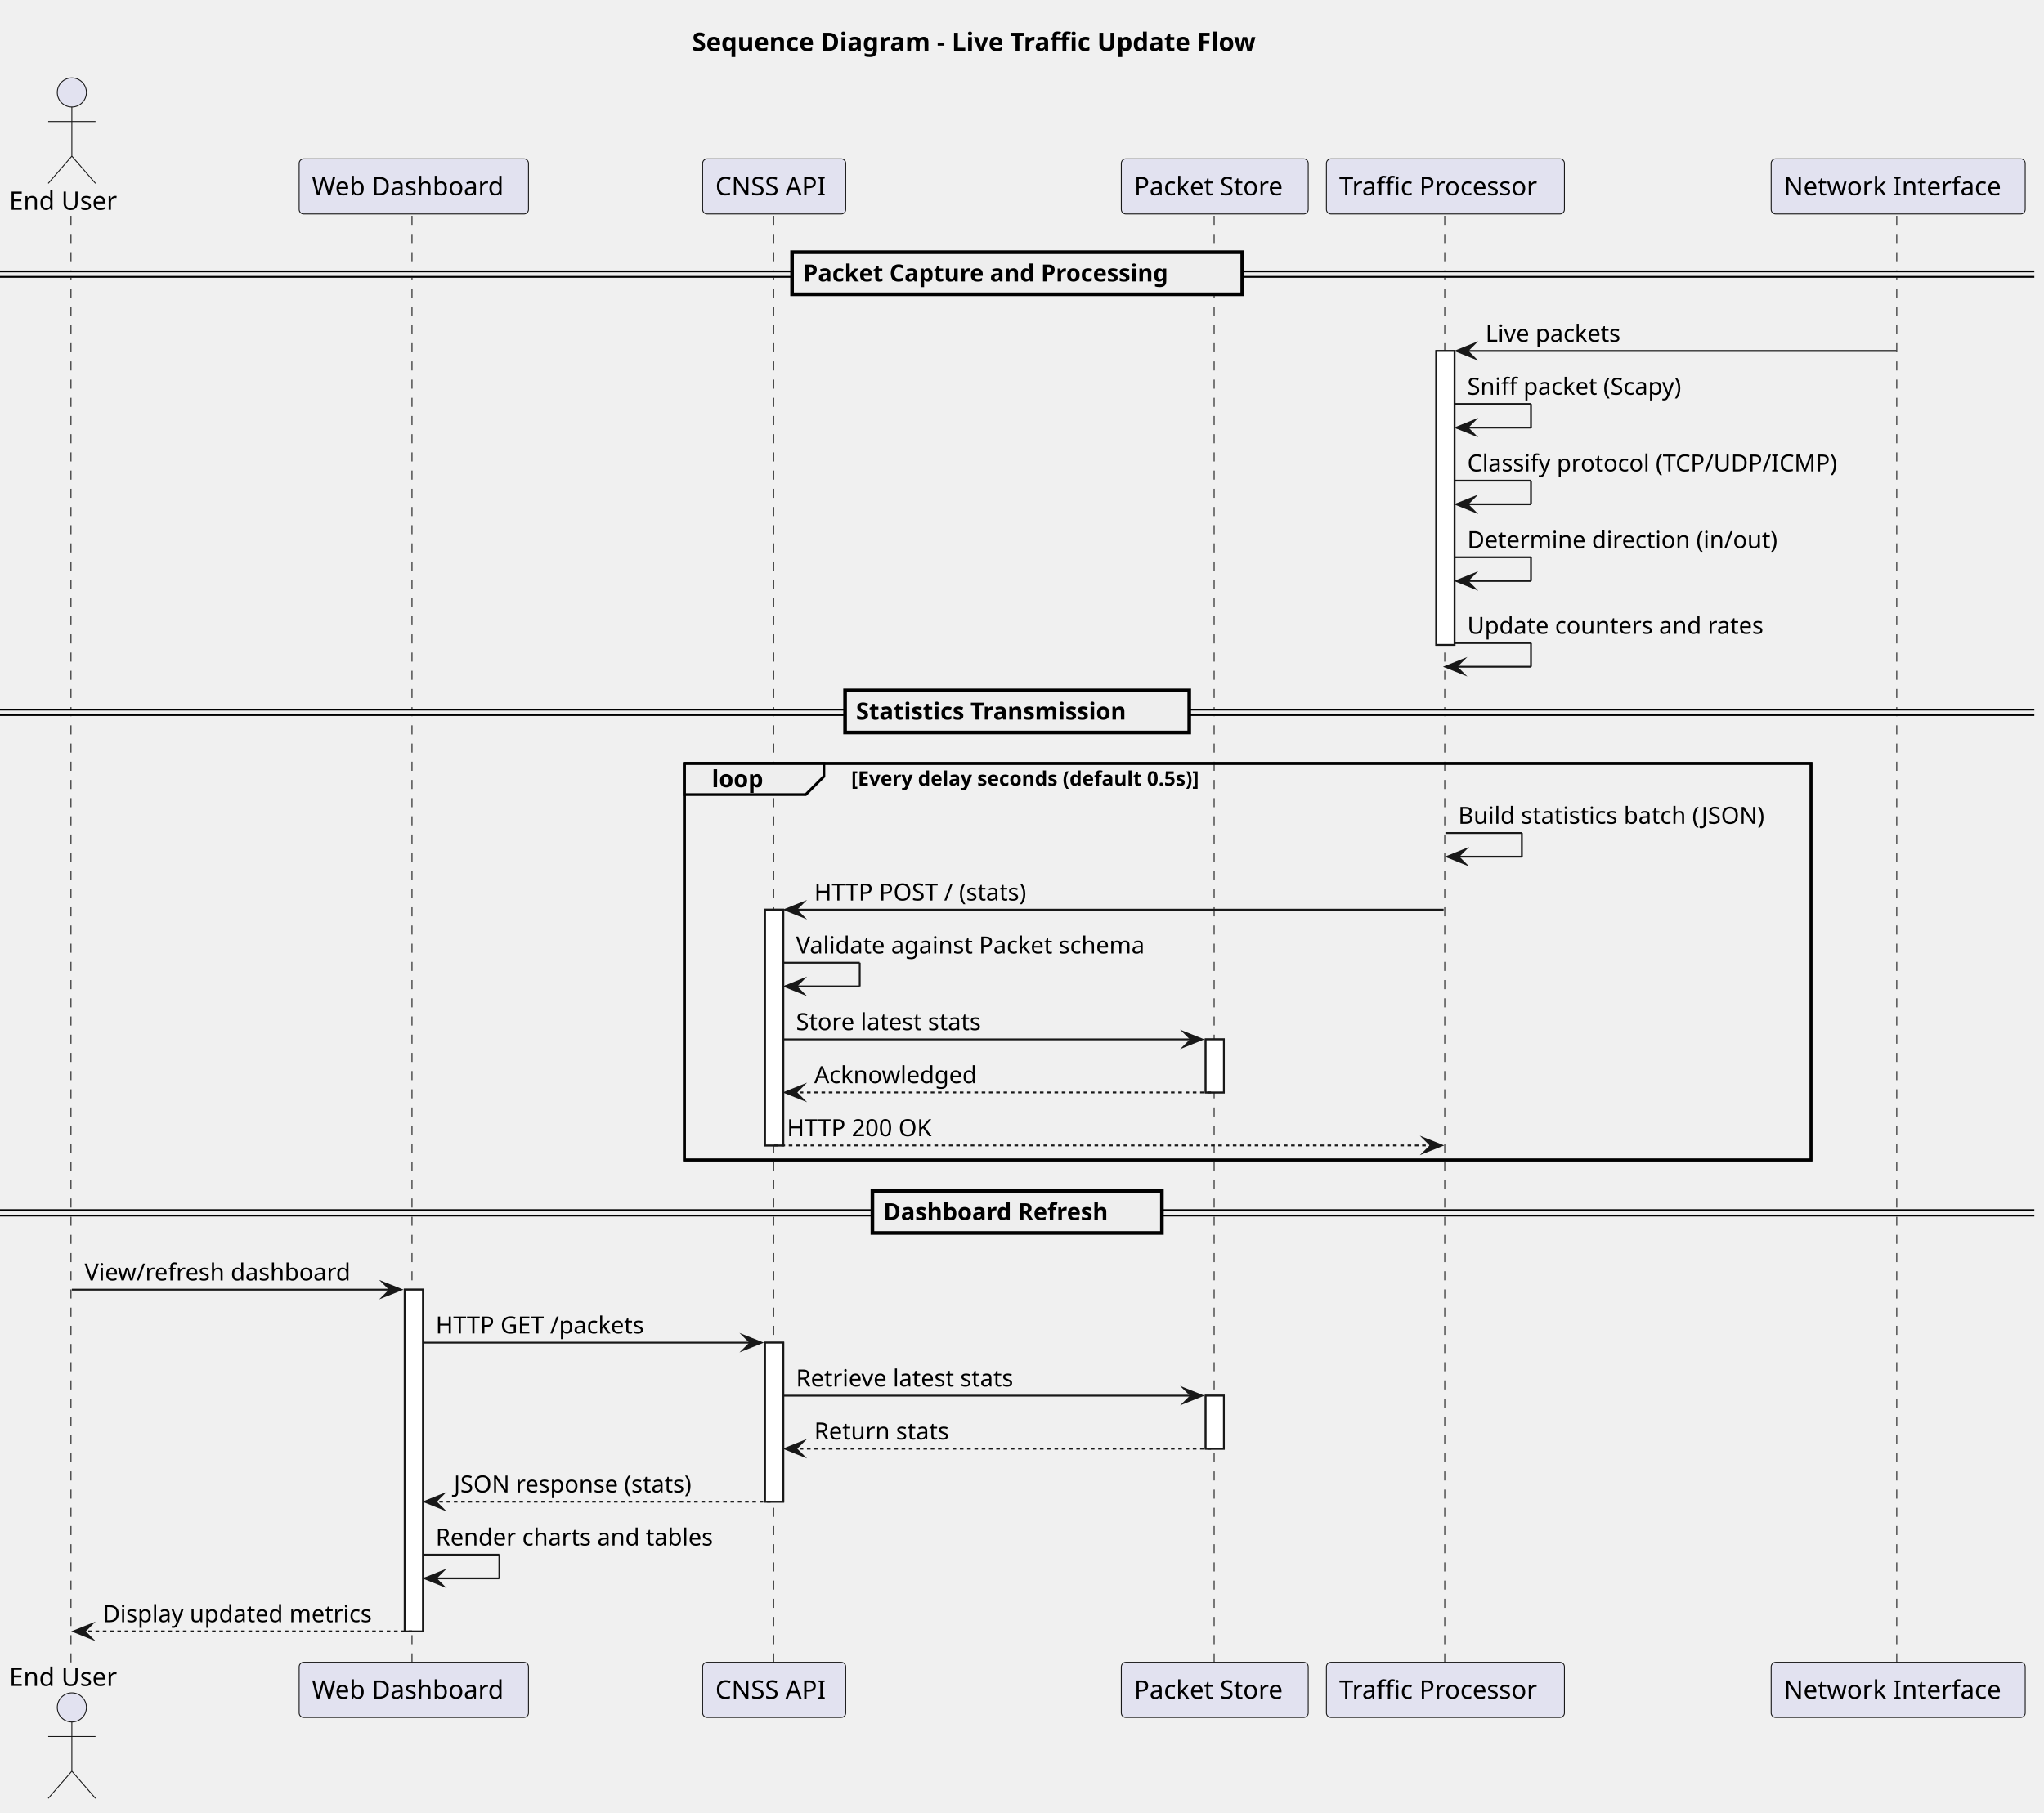
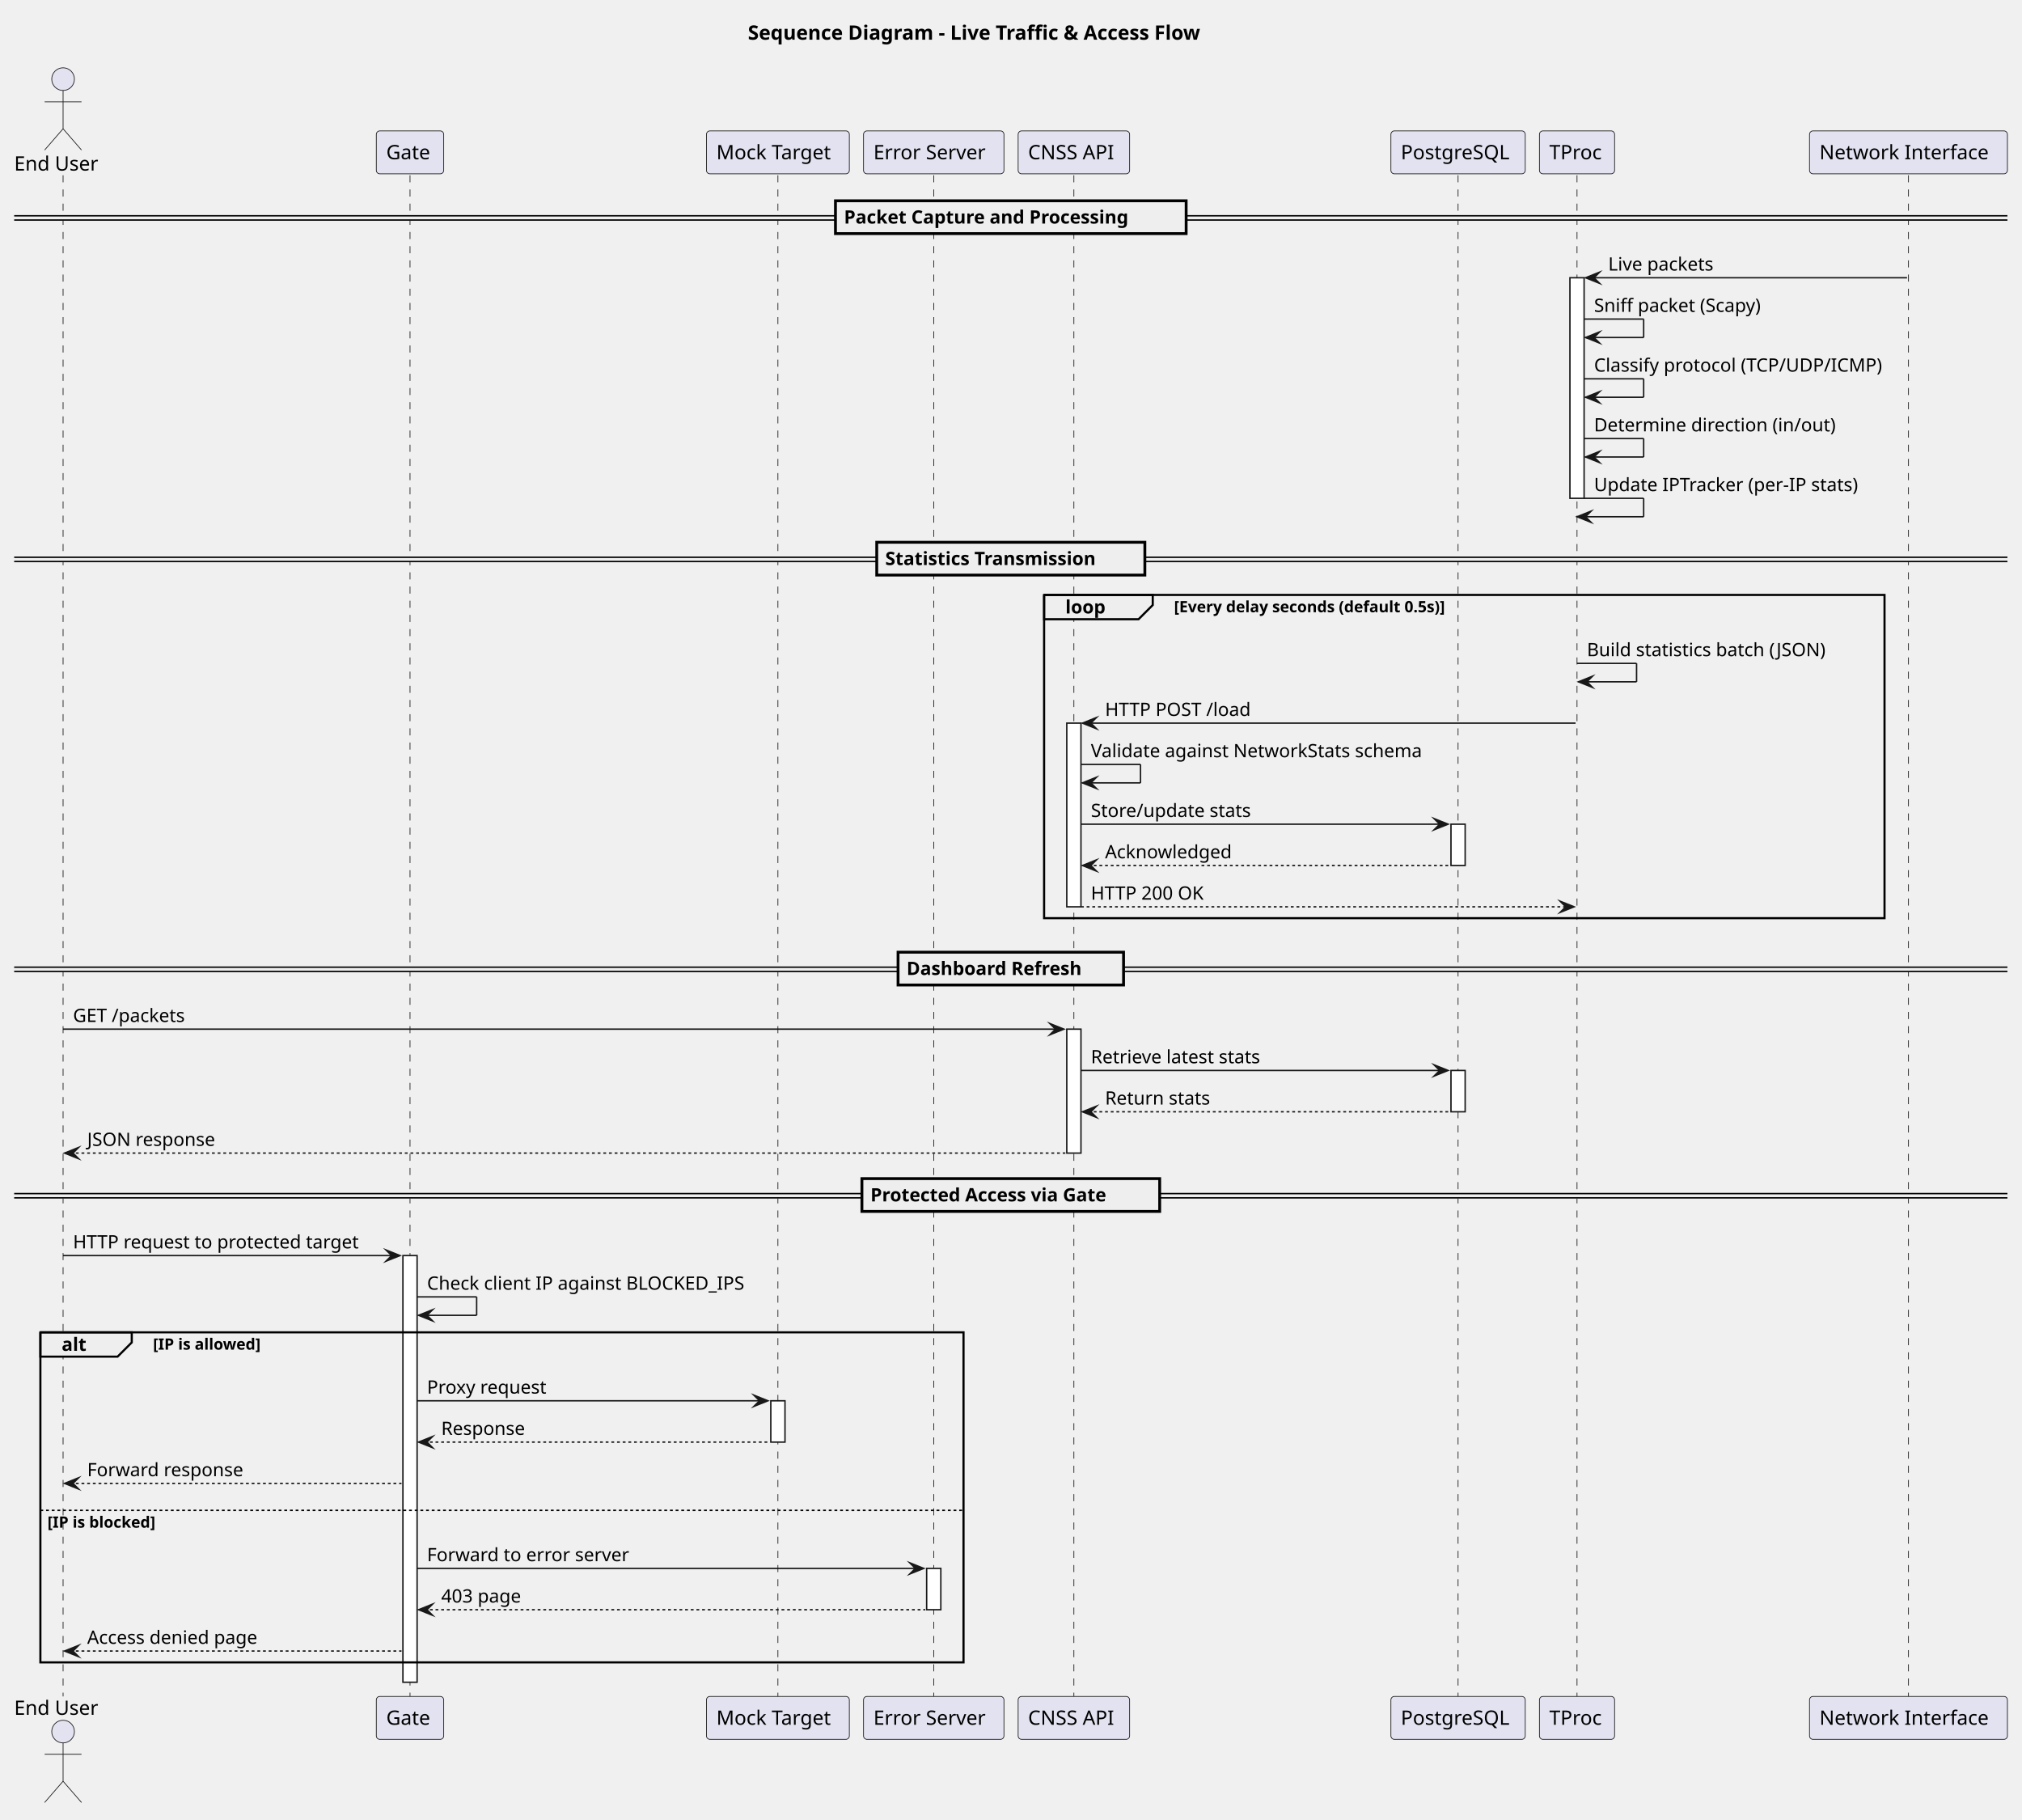
- <svg xmlns="http://www.w3.org/2000/svg" version="1.1" data-diagram-type="SEQUENCE" style="width:1123px;height:996px;background:#FFFFFF;" width="1123px" height="996px" viewBox="0 0 1123 996" zoomAndPan="magnify" preserveAspectRatio="none" contentStyleType="text/css">
+ <svg xmlns="http://www.w3.org/2000/svg" version="1.1" data-diagram-type="SEQUENCE" style="width:1426px;height:1283px;background:#FFFFFF;" width="1426px" height="1283px" viewBox="0 0 1426 1283" zoomAndPan="magnify" preserveAspectRatio="none" contentStyleType="text/css">
  <defs />
-   <g>
+   <g font-family="sans-serif" lengthAdjust="spacing">
    <g class="title" data-source-line="1">
-       <text x="380.247" y="27.995" fill="#000000" font-size="14" lengthAdjust="spacing" textLength="356.187" font-weight="700" font-family="sans-serif">Sequence Diagram - Live Traffic Update Flow</text>
-     </g>
-     <g>
-       <rect x="222.358" y="708.719" width="10" height="187.797" fill="#FFFFFF" style="stroke:#181818;stroke-width:1;" />
-     </g>
-     <g>
-       <rect x="420.344" y="499.922" width="10" height="129.531" fill="#FFFFFF" style="stroke:#181818;stroke-width:1;" />
-     </g>
-     <g>
-       <rect x="420.344" y="737.852" width="10" height="87.398" fill="#FFFFFF" style="stroke:#181818;stroke-width:1;" />
-     </g>
-     <g>
-       <rect x="662.407" y="571.188" width="10" height="29.133" fill="#FFFFFF" style="stroke:#181818;stroke-width:1;" />
-     </g>
-     <g>
-       <rect x="662.407" y="766.984" width="10" height="29.133" fill="#FFFFFF" style="stroke:#181818;stroke-width:1;" />
-     </g>
-     <g>
-       <rect x="789.134" y="192.859" width="10" height="161.531" fill="#FFFFFF" style="stroke:#181818;stroke-width:1;" />
-     </g>
-     <rect x="376.034" y="419.523" width="618.967" height="217.93" fill="none" style="stroke:#000000;stroke-width:1.5;" />
-     <g class="participant-lifeline" data-qualified-name="user" data-entity-uid="part1" id="part1-lifeline" data-source-line="3">
-       <g>
-         <rect x="35.483" y="118.594" width="8" height="795.922" fill="#000000" fill-opacity="0" />
-         <line x1="39" y1="118.594" x2="39" y2="914.516" style="stroke:#181818;stroke-width:0.5;stroke-dasharray:5,5;" />
-       </g>
-     </g>
-     <g class="participant-lifeline" data-qualified-name="dashboard" data-entity-uid="part2" id="part2-lifeline" data-source-line="4">
-       <g>
-         <rect x="223.358" y="118.594" width="8" height="795.922" fill="#000000" fill-opacity="0" />
-         <line x1="226.362" y1="118.594" x2="226.362" y2="914.516" style="stroke:#181818;stroke-width:0.5;stroke-dasharray:5,5;" />
-       </g>
-     </g>
-     <g class="participant-lifeline" data-qualified-name="api" data-entity-uid="part3" id="part3-lifeline" data-source-line="5">
-       <g>
-         <rect x="421.344" y="118.594" width="8" height="795.922" fill="#000000" fill-opacity="0" />
-         <line x1="425.034" y1="118.594" x2="425.034" y2="914.516" style="stroke:#181818;stroke-width:0.5;stroke-dasharray:5,5;" />
-       </g>
-     </g>
-     <g class="participant-lifeline" data-qualified-name="store" data-entity-uid="part4" id="part4-lifeline" data-source-line="6">
-       <g>
-         <rect x="663.407" y="118.594" width="8" height="795.922" fill="#000000" fill-opacity="0" />
-         <line x1="667.062" y1="118.594" x2="667.062" y2="914.516" style="stroke:#181818;stroke-width:0.5;stroke-dasharray:5,5;" />
-       </g>
-     </g>
-     <g class="participant-lifeline" data-qualified-name="tp" data-entity-uid="part5" id="part5-lifeline" data-source-line="7">
-       <g>
-         <rect x="790.134" y="118.594" width="8" height="795.922" fill="#000000" fill-opacity="0" />
-         <line x1="793.752" y1="118.594" x2="793.752" y2="914.516" style="stroke:#181818;stroke-width:0.5;stroke-dasharray:5,5;" />
-       </g>
-     </g>
-     <g class="participant-lifeline" data-qualified-name="net" data-entity-uid="part6" id="part6-lifeline" data-source-line="8">
-       <g>
-         <rect x="1038.888" y="118.594" width="8" height="795.922" fill="#000000" fill-opacity="0" />
-         <line x1="1042.097" y1="118.594" x2="1042.097" y2="914.516" style="stroke:#181818;stroke-width:0.5;stroke-dasharray:5,5;" />
-       </g>
-     </g>
-     <g class="participant participant-head" data-qualified-name="user" data-entity-uid="part1" id="part1-head" data-source-line="3">
-       <text x="5" y="115.292" fill="#000000" font-size="14" lengthAdjust="spacing" textLength="62.966" font-family="sans-serif">End User</text>
-       <ellipse cx="39.483" cy="50.797" rx="8" ry="8" fill="#E2E2F0" style="stroke:#181818;stroke-width:0.5;" />
-       <path d="M39.483,58.797 L39.483,85.797 M26.483,66.797 L52.483,66.797 M39.483,85.797 L26.483,100.797 M39.483,85.797 L52.483,100.797" style="stroke:#181818;stroke-width:0.5;" fill="none" />
-     </g>
-     <g class="participant participant-tail" data-qualified-name="user" data-entity-uid="part1" id="part1-tail" data-source-line="3">
-       <text x="5" y="926.511" fill="#000000" font-size="14" lengthAdjust="spacing" textLength="62.966" font-family="sans-serif">End User</text>
-       <ellipse cx="39.483" cy="938.312" rx="8" ry="8" fill="#E2E2F0" style="stroke:#181818;stroke-width:0.5;" />
-       <path d="M39.483,946.312 L39.483,973.312 M26.483,954.312 L52.483,954.312 M39.483,973.312 L26.483,988.312 M39.483,973.312 L52.483,988.312" style="stroke:#181818;stroke-width:0.5;" fill="none" />
-     </g>
-     <g class="participant participant-head" data-qualified-name="dashboard" data-entity-uid="part2" id="part2-head" data-source-line="4">
-       <rect x="164.362" y="87.297" width="125.993" height="30.297" fill="#E2E2F0" style="stroke:#181818;stroke-width:0.5;" rx="2.5" ry="2.5" />
-       <text x="171.362" y="107.292" fill="#000000" font-size="14" lengthAdjust="spacing" textLength="111.993" font-family="sans-serif">Web Dashboard</text>
-     </g>
-     <g class="participant participant-tail" data-qualified-name="dashboard" data-entity-uid="part2" id="part2-tail" data-source-line="4">
-       <rect x="164.362" y="913.516" width="125.993" height="30.297" fill="#E2E2F0" style="stroke:#181818;stroke-width:0.5;" rx="2.5" ry="2.5" />
-       <text x="171.362" y="933.511" fill="#000000" font-size="14" lengthAdjust="spacing" textLength="111.993" font-family="sans-serif">Web Dashboard</text>
-     </g>
-     <g class="participant participant-head" data-qualified-name="api" data-entity-uid="part3" id="part3-head" data-source-line="5">
-       <rect x="386.034" y="87.297" width="78.62" height="30.297" fill="#E2E2F0" style="stroke:#181818;stroke-width:0.5;" rx="2.5" ry="2.5" />
-       <text x="393.034" y="107.292" fill="#000000" font-size="14" lengthAdjust="spacing" textLength="64.62" font-family="sans-serif">CNSS API</text>
-     </g>
-     <g class="participant participant-tail" data-qualified-name="api" data-entity-uid="part3" id="part3-tail" data-source-line="5">
-       <rect x="386.034" y="913.516" width="78.62" height="30.297" fill="#E2E2F0" style="stroke:#181818;stroke-width:0.5;" rx="2.5" ry="2.5" />
-       <text x="393.034" y="933.511" fill="#000000" font-size="14" lengthAdjust="spacing" textLength="64.62" font-family="sans-serif">CNSS API</text>
-     </g>
-     <g class="participant participant-head" data-qualified-name="store" data-entity-uid="part4" id="part4-head" data-source-line="6">
-       <rect x="616.062" y="87.297" width="102.689" height="30.297" fill="#E2E2F0" style="stroke:#181818;stroke-width:0.5;" rx="2.5" ry="2.5" />
-       <text x="623.062" y="107.292" fill="#000000" font-size="14" lengthAdjust="spacing" textLength="88.689" font-family="sans-serif">Packet Store</text>
-     </g>
-     <g class="participant participant-tail" data-qualified-name="store" data-entity-uid="part4" id="part4-tail" data-source-line="6">
-       <rect x="616.062" y="913.516" width="102.689" height="30.297" fill="#E2E2F0" style="stroke:#181818;stroke-width:0.5;" rx="2.5" ry="2.5" />
-       <text x="623.062" y="933.511" fill="#000000" font-size="14" lengthAdjust="spacing" textLength="88.689" font-family="sans-serif">Packet Store</text>
-     </g>
-     <g class="participant participant-head" data-qualified-name="tp" data-entity-uid="part5" id="part5-head" data-source-line="7">
-       <rect x="728.752" y="87.297" width="130.765" height="30.297" fill="#E2E2F0" style="stroke:#181818;stroke-width:0.5;" rx="2.5" ry="2.5" />
-       <text x="735.752" y="107.292" fill="#000000" font-size="14" lengthAdjust="spacing" textLength="116.765" font-family="sans-serif">Traffic Processor</text>
-     </g>
-     <g class="participant participant-tail" data-qualified-name="tp" data-entity-uid="part5" id="part5-tail" data-source-line="7">
-       <rect x="728.752" y="913.516" width="130.765" height="30.297" fill="#E2E2F0" style="stroke:#181818;stroke-width:0.5;" rx="2.5" ry="2.5" />
-       <text x="735.752" y="933.511" fill="#000000" font-size="14" lengthAdjust="spacing" textLength="116.765" font-family="sans-serif">Traffic Processor</text>
-     </g>
-     <g class="participant participant-head" data-qualified-name="net" data-entity-uid="part6" id="part6-head" data-source-line="8">
-       <rect x="973.097" y="87.297" width="139.583" height="30.297" fill="#E2E2F0" style="stroke:#181818;stroke-width:0.5;" rx="2.5" ry="2.5" />
-       <text x="980.097" y="107.292" fill="#000000" font-size="14" lengthAdjust="spacing" textLength="125.583" font-family="sans-serif">Network Interface</text>
-     </g>
-     <g class="participant participant-tail" data-qualified-name="net" data-entity-uid="part6" id="part6-tail" data-source-line="8">
-       <rect x="973.097" y="913.516" width="139.583" height="30.297" fill="#E2E2F0" style="stroke:#181818;stroke-width:0.5;" rx="2.5" ry="2.5" />
-       <text x="980.097" y="933.511" fill="#000000" font-size="14" lengthAdjust="spacing" textLength="125.583" font-family="sans-serif">Network Interface</text>
-     </g>
-     <g>
-       <rect x="222.358" y="708.719" width="10" height="187.797" fill="#FFFFFF" style="stroke:#181818;stroke-width:1;" />
-     </g>
-     <g>
-       <rect x="420.344" y="499.922" width="10" height="129.531" fill="#FFFFFF" style="stroke:#181818;stroke-width:1;" />
-     </g>
-     <g>
-       <rect x="420.344" y="737.852" width="10" height="87.398" fill="#FFFFFF" style="stroke:#181818;stroke-width:1;" />
-     </g>
-     <g>
-       <rect x="662.407" y="571.188" width="10" height="29.133" fill="#FFFFFF" style="stroke:#181818;stroke-width:1;" />
-     </g>
-     <g>
-       <rect x="662.407" y="766.984" width="10" height="29.133" fill="#FFFFFF" style="stroke:#181818;stroke-width:1;" />
-     </g>
-     <g>
-       <rect x="789.134" y="192.859" width="10" height="161.531" fill="#FFFFFF" style="stroke:#181818;stroke-width:1;" />
-     </g>
-     <rect x="0" y="149.16" width="1117.68" height="3" fill="#EEEEEE" style="stroke:#EEEEEE;stroke-width:1;" />
-     <line x1="0" y1="149.16" x2="1117.68" y2="149.16" style="stroke:#000000;stroke-width:1;" />
-     <line x1="0" y1="152.16" x2="1117.68" y2="152.16" style="stroke:#000000;stroke-width:1;" />
-     <rect x="435.179" y="138.594" width="247.321" height="23.133" fill="#EEEEEE" style="stroke:#000000;stroke-width:2;" />
-     <text x="441.179" y="154.661" fill="#000000" font-size="13" lengthAdjust="spacing" textLength="228.795" font-weight="700" font-family="sans-serif">Packet Capture and Processing</text>
-     <g class="message" data-entity-1="part6" data-entity-2="part5" id="msg1" data-source-line="12">
-       <polygon points="810.134,188.859,800.134,192.859,810.134,196.859,806.134,192.859" fill="#181818" style="stroke:#181818;stroke-width:1;stroke-linejoin:miter;stroke-miterlimit:10;" />
-       <line x1="804.134" y1="192.859" x2="1041.888" y2="192.859" style="stroke:#181818;stroke-width:1;" />
-       <text x="816.134" y="187.793" fill="#000000" font-size="13" lengthAdjust="spacing" textLength="81.44" font-family="sans-serif">Live packets</text>
-     </g>
-     <g class="message" data-entity-1="part5" data-entity-2="part5" id="msg2" data-source-line="14">
-       <line x1="799.134" y1="221.992" x2="841.134" y2="221.992" style="stroke:#181818;stroke-width:1;" />
-       <line x1="841.134" y1="221.992" x2="841.134" y2="234.992" style="stroke:#181818;stroke-width:1;" />
-       <line x1="800.134" y1="234.992" x2="841.134" y2="234.992" style="stroke:#181818;stroke-width:1;" />
-       <polygon points="810.134,230.992,800.134,234.992,810.134,238.992,806.134,234.992" fill="#181818" style="stroke:#181818;stroke-width:1;stroke-linejoin:miter;stroke-miterlimit:10;" />
-       <text x="806.134" y="216.926" fill="#000000" font-size="13" lengthAdjust="spacing" textLength="130.965" font-family="sans-serif">Sniff packet (Scapy)</text>
-     </g>
-     <g class="message" data-entity-1="part5" data-entity-2="part5" id="msg3" data-source-line="15">
-       <line x1="799.134" y1="264.125" x2="841.134" y2="264.125" style="stroke:#181818;stroke-width:1;" />
-       <line x1="841.134" y1="264.125" x2="841.134" y2="277.125" style="stroke:#181818;stroke-width:1;" />
-       <line x1="800.134" y1="277.125" x2="841.134" y2="277.125" style="stroke:#181818;stroke-width:1;" />
-       <polygon points="810.134,273.125,800.134,277.125,810.134,281.125,806.134,277.125" fill="#181818" style="stroke:#181818;stroke-width:1;stroke-linejoin:miter;stroke-miterlimit:10;" />
-       <text x="806.134" y="259.059" fill="#000000" font-size="13" lengthAdjust="spacing" textLength="214.754" font-family="sans-serif">Classify protocol (TCP/UDP/ICMP)</text>
-     </g>
-     <g class="message" data-entity-1="part5" data-entity-2="part5" id="msg4" data-source-line="16">
-       <line x1="799.134" y1="306.258" x2="841.134" y2="306.258" style="stroke:#181818;stroke-width:1;" />
-       <line x1="841.134" y1="306.258" x2="841.134" y2="319.258" style="stroke:#181818;stroke-width:1;" />
-       <line x1="800.134" y1="319.258" x2="841.134" y2="319.258" style="stroke:#181818;stroke-width:1;" />
-       <polygon points="810.134,315.258,800.134,319.258,810.134,323.258,806.134,319.258" fill="#181818" style="stroke:#181818;stroke-width:1;stroke-linejoin:miter;stroke-miterlimit:10;" />
-       <text x="806.134" y="301.192" fill="#000000" font-size="13" lengthAdjust="spacing" textLength="182.146" font-family="sans-serif">Determine direction (in/out)</text>
-     </g>
-     <g class="message" data-entity-1="part5" data-entity-2="part5" id="msg5" data-source-line="17">
-       <line x1="799.134" y1="353.391" x2="841.134" y2="353.391" style="stroke:#181818;stroke-width:1;" />
-       <line x1="841.134" y1="353.391" x2="841.134" y2="366.391" style="stroke:#181818;stroke-width:1;" />
-       <line x1="794.134" y1="366.391" x2="841.134" y2="366.391" style="stroke:#181818;stroke-width:1;" />
-       <polygon points="804.134,362.391,794.134,366.391,804.134,370.391,800.134,366.391" fill="#181818" style="stroke:#181818;stroke-width:1;stroke-linejoin:miter;stroke-miterlimit:10;" />
-       <text x="806.134" y="348.325" fill="#000000" font-size="13" lengthAdjust="spacing" textLength="173.907" font-family="sans-serif">Update counters and rates</text>
-     </g>
-     <rect x="0" y="389.957" width="1117.68" height="3" fill="#EEEEEE" style="stroke:#EEEEEE;stroke-width:1;" />
-     <line x1="0" y1="389.957" x2="1117.68" y2="389.957" style="stroke:#000000;stroke-width:1;" />
-     <line x1="0" y1="392.957" x2="1117.68" y2="392.957" style="stroke:#000000;stroke-width:1;" />
-     <rect x="464.296" y="379.391" width="189.087" height="23.133" fill="#EEEEEE" style="stroke:#000000;stroke-width:2;" />
-     <text x="470.296" y="395.457" fill="#000000" font-size="13" lengthAdjust="spacing" textLength="170.561" font-weight="700" font-family="sans-serif">Statistics Transmission</text>
-     <path d="M376.034,419.523 L452.658,419.523 L452.658,426.656 L442.658,436.656 L376.034,436.656 L376.034,419.523" style="stroke:#000000;stroke-width:1.5;" fill="#EEEEEE" />
-     <rect x="376.034" y="419.523" width="618.967" height="217.93" fill="none" style="stroke:#000000;stroke-width:1.5;" />
-     <text x="391.034" y="432.59" fill="#000000" font-size="13" lengthAdjust="spacing" textLength="31.624" font-weight="700" font-family="sans-serif">loop</text>
-     <text x="467.658" y="431.734" fill="#000000" font-size="11" lengthAdjust="spacing" textLength="224.641" font-weight="700" font-family="sans-serif">[Every delay seconds (default 0.5s)]</text>
-     <g class="message" data-entity-1="part5" data-entity-2="part5" id="msg6" data-source-line="23">
-       <line x1="794.134" y1="457.789" x2="836.134" y2="457.789" style="stroke:#181818;stroke-width:1;" />
-       <line x1="836.134" y1="457.789" x2="836.134" y2="470.789" style="stroke:#181818;stroke-width:1;" />
-       <line x1="795.134" y1="470.789" x2="836.134" y2="470.789" style="stroke:#181818;stroke-width:1;" />
-       <polygon points="805.134,466.789,795.134,470.789,805.134,474.789,801.134,470.789" fill="#181818" style="stroke:#181818;stroke-width:1;stroke-linejoin:miter;stroke-miterlimit:10;" />
-       <text x="801.134" y="452.723" fill="#000000" font-size="13" lengthAdjust="spacing" textLength="181.867" font-family="sans-serif">Build statistics batch (JSON)</text>
-     </g>
-     <g class="message" data-entity-1="part5" data-entity-2="part3" id="msg7" data-source-line="24">
-       <polygon points="441.344,495.922,431.344,499.922,441.344,503.922,437.344,499.922" fill="#181818" style="stroke:#181818;stroke-width:1;stroke-linejoin:miter;stroke-miterlimit:10;" />
-       <line x1="435.344" y1="499.922" x2="793.134" y2="499.922" style="stroke:#181818;stroke-width:1;" />
-       <text x="447.344" y="494.856" fill="#000000" font-size="13" lengthAdjust="spacing" textLength="126.388" font-family="sans-serif">HTTP POST / (stats)</text>
-     </g>
-     <g class="message" data-entity-1="part3" data-entity-2="part3" id="msg8" data-source-line="26">
-       <line x1="430.344" y1="529.055" x2="472.344" y2="529.055" style="stroke:#181818;stroke-width:1;" />
-       <line x1="472.344" y1="529.055" x2="472.344" y2="542.055" style="stroke:#181818;stroke-width:1;" />
-       <line x1="431.344" y1="542.055" x2="472.344" y2="542.055" style="stroke:#181818;stroke-width:1;" />
-       <polygon points="441.344,538.055,431.344,542.055,441.344,546.055,437.344,542.055" fill="#181818" style="stroke:#181818;stroke-width:1;stroke-linejoin:miter;stroke-miterlimit:10;" />
-       <text x="437.344" y="523.989" fill="#000000" font-size="13" lengthAdjust="spacing" textLength="208.064" font-family="sans-serif">Validate against Packet schema</text>
-     </g>
-     <g class="message" data-entity-1="part3" data-entity-2="part4" id="msg9" data-source-line="27">
-       <polygon points="650.407,567.188,660.407,571.188,650.407,575.188,654.407,571.188" fill="#181818" style="stroke:#181818;stroke-width:1;stroke-linejoin:miter;stroke-miterlimit:10;" />
-       <line x1="430.344" y1="571.188" x2="656.407" y2="571.188" style="stroke:#181818;stroke-width:1;" />
-       <text x="437.344" y="566.122" fill="#000000" font-size="13" lengthAdjust="spacing" textLength="111.16" font-family="sans-serif">Store latest stats</text>
-     </g>
-     <g class="message" data-entity-1="part4" data-entity-2="part3" id="msg10" data-source-line="29">
-       <polygon points="441.344,596.32,431.344,600.32,441.344,604.32,437.344,600.32" fill="#181818" style="stroke:#181818;stroke-width:1;stroke-linejoin:miter;stroke-miterlimit:10;" />
-       <line x1="435.344" y1="600.32" x2="666.407" y2="600.32" style="stroke:#181818;stroke-width:1;stroke-dasharray:2,2;" />
-       <text x="447.344" y="595.254" fill="#000000" font-size="13" lengthAdjust="spacing" textLength="94.758" font-family="sans-serif">Acknowledged</text>
-     </g>
-     <g class="message" data-entity-1="part3" data-entity-2="part5" id="msg11" data-source-line="31">
-       <polygon points="782.134,625.453,792.134,629.453,782.134,633.453,786.134,629.453" fill="#181818" style="stroke:#181818;stroke-width:1;stroke-linejoin:miter;stroke-miterlimit:10;" />
-       <line x1="425.344" y1="629.453" x2="788.134" y2="629.453" style="stroke:#181818;stroke-width:1;stroke-dasharray:2,2;" />
-       <text x="432.344" y="624.387" fill="#000000" font-size="13" lengthAdjust="spacing" textLength="85.332" font-family="sans-serif">HTTP 200 OK</text>
-     </g>
-     <rect x="0" y="665.019" width="1117.68" height="3" fill="#EEEEEE" style="stroke:#EEEEEE;stroke-width:1;" />
-     <line x1="0" y1="665.019" x2="1117.68" y2="665.019" style="stroke:#000000;stroke-width:1;" />
-     <line x1="0" y1="668.019" x2="1117.68" y2="668.019" style="stroke:#000000;stroke-width:1;" />
-     <rect x="479.321" y="654.453" width="159.038" height="23.133" fill="#EEEEEE" style="stroke:#000000;stroke-width:2;" />
-     <text x="485.321" y="670.52" fill="#000000" font-size="13" lengthAdjust="spacing" textLength="140.512" font-weight="700" font-family="sans-serif">Dashboard Refresh</text>
-     <g class="message" data-entity-1="part1" data-entity-2="part2" id="msg12" data-source-line="37">
-       <polygon points="210.358,704.719,220.358,708.719,210.358,712.719,214.358,708.719" fill="#181818" style="stroke:#181818;stroke-width:1;stroke-linejoin:miter;stroke-miterlimit:10;" />
-       <line x1="39.483" y1="708.719" x2="216.358" y2="708.719" style="stroke:#181818;stroke-width:1;" />
-       <text x="46.483" y="703.653" fill="#000000" font-size="13" lengthAdjust="spacing" textLength="154.921" font-family="sans-serif">View/refresh dashboard</text>
-     </g>
-     <g class="message" data-entity-1="part2" data-entity-2="part3" id="msg13" data-source-line="39">
-       <polygon points="408.344,733.852,418.344,737.852,408.344,741.852,412.344,737.852" fill="#181818" style="stroke:#181818;stroke-width:1;stroke-linejoin:miter;stroke-miterlimit:10;" />
-       <line x1="232.358" y1="737.852" x2="414.344" y2="737.852" style="stroke:#181818;stroke-width:1;" />
-       <text x="239.358" y="732.786" fill="#000000" font-size="13" lengthAdjust="spacing" textLength="123.132" font-family="sans-serif">HTTP GET /packets</text>
-     </g>
-     <g class="message" data-entity-1="part3" data-entity-2="part4" id="msg14" data-source-line="41">
-       <polygon points="650.407,762.984,660.407,766.984,650.407,770.984,654.407,766.984" fill="#181818" style="stroke:#181818;stroke-width:1;stroke-linejoin:miter;stroke-miterlimit:10;" />
-       <line x1="430.344" y1="766.984" x2="656.407" y2="766.984" style="stroke:#181818;stroke-width:1;" />
-       <text x="437.344" y="761.918" fill="#000000" font-size="13" lengthAdjust="spacing" textLength="131.289" font-family="sans-serif">Retrieve latest stats</text>
-     </g>
-     <g class="message" data-entity-1="part4" data-entity-2="part3" id="msg15" data-source-line="43">
-       <polygon points="441.344,792.117,431.344,796.117,441.344,800.117,437.344,796.117" fill="#181818" style="stroke:#181818;stroke-width:1;stroke-linejoin:miter;stroke-miterlimit:10;" />
-       <line x1="435.344" y1="796.117" x2="666.407" y2="796.117" style="stroke:#181818;stroke-width:1;stroke-dasharray:2,2;" />
-       <text x="447.344" y="791.051" fill="#000000" font-size="13" lengthAdjust="spacing" textLength="79.79" font-family="sans-serif">Return stats</text>
-     </g>
-     <g class="message" data-entity-1="part3" data-entity-2="part2" id="msg16" data-source-line="45">
-       <polygon points="243.358,821.25,233.358,825.25,243.358,829.25,239.358,825.25" fill="#181818" style="stroke:#181818;stroke-width:1;stroke-linejoin:miter;stroke-miterlimit:10;" />
-       <line x1="237.358" y1="825.25" x2="424.344" y2="825.25" style="stroke:#181818;stroke-width:1;stroke-dasharray:2,2;" />
-       <text x="249.358" y="820.184" fill="#000000" font-size="13" lengthAdjust="spacing" textLength="141.489" font-family="sans-serif">JSON response (stats)</text>
-     </g>
-     <g class="message" data-entity-1="part2" data-entity-2="part2" id="msg17" data-source-line="47">
-       <line x1="232.358" y1="854.383" x2="274.358" y2="854.383" style="stroke:#181818;stroke-width:1;" />
-       <line x1="274.358" y1="854.383" x2="274.358" y2="867.383" style="stroke:#181818;stroke-width:1;" />
-       <line x1="233.358" y1="867.383" x2="274.358" y2="867.383" style="stroke:#181818;stroke-width:1;" />
-       <polygon points="243.358,863.383,233.358,867.383,243.358,871.383,239.358,867.383" fill="#181818" style="stroke:#181818;stroke-width:1;stroke-linejoin:miter;stroke-miterlimit:10;" />
-       <text x="239.358" y="849.317" fill="#000000" font-size="13" lengthAdjust="spacing" textLength="163.985" font-family="sans-serif">Render charts and tables</text>
-     </g>
-     <g class="message" data-entity-1="part2" data-entity-2="part1" id="msg18" data-source-line="48">
-       <polygon points="50.483,892.516,40.483,896.516,50.483,900.516,46.483,896.516" fill="#181818" style="stroke:#181818;stroke-width:1;stroke-linejoin:miter;stroke-miterlimit:10;" />
-       <line x1="44.483" y1="896.516" x2="226.358" y2="896.516" style="stroke:#181818;stroke-width:1;stroke-dasharray:2,2;" />
-       <text x="56.483" y="891.45" fill="#000000" font-size="13" lengthAdjust="spacing" textLength="158.875" font-family="sans-serif">Display updated metrics</text>
-     </g>
+       <text x="527.453" y="27.995" fill="#000" font-size="14" textLength="369.817" font-weight="700">Sequence Diagram - Live Traffic &amp; Access Flow</text>
+     </g>
+     <g>
+       <rect x="40.983" y="123.594" width="8" height="1072.656" fill="#000" fill-opacity="0" />
+       <line x1="44.483" y1="123.594" x2="44.483" y2="1196.25" style="stroke:#181818;stroke-width:0.5;stroke-dasharray:5,5;" />
+     </g>
+     <g>
+       <rect x="285.657" y="123.594" width="8" height="1072.656" fill="#000" fill-opacity="0" />
+       <line x1="289.157" y1="123.594" x2="289.157" y2="1196.25" style="stroke:#181818;stroke-width:0.5;stroke-dasharray:5,5;" />
+     </g>
+     <g>
+       <rect x="284.157" y="885.383" width="10" height="300.867" fill="#FFF" style="stroke:#181818;stroke-width:1;" />
+     </g>
+     <g>
+       <rect x="545.106" y="123.594" width="8" height="1072.656" fill="#000" fill-opacity="0" />
+       <line x1="548.606" y1="123.594" x2="548.606" y2="1196.25" style="stroke:#181818;stroke-width:0.5;stroke-dasharray:5,5;" />
+     </g>
+     <g>
+       <rect x="543.606" y="987.781" width="10" height="29.133" fill="#FFF" style="stroke:#181818;stroke-width:1;" />
+     </g>
+     <g>
+       <rect x="655.014" y="123.594" width="8" height="1072.656" fill="#000" fill-opacity="0" />
+       <line x1="658.514" y1="123.594" x2="658.514" y2="1196.25" style="stroke:#181818;stroke-width:0.5;stroke-dasharray:5,5;" />
+     </g>
+     <g>
+       <rect x="653.514" y="1105.984" width="10" height="29.133" fill="#FFF" style="stroke:#181818;stroke-width:1;" />
+     </g>
+     <g>
+       <rect x="753.843" y="123.594" width="8" height="1072.656" fill="#000" fill-opacity="0" />
+       <line x1="757.343" y1="123.594" x2="757.343" y2="1196.25" style="stroke:#181818;stroke-width:0.5;stroke-dasharray:5,5;" />
+     </g>
+     <g>
+       <rect x="752.343" y="509.922" width="10" height="129.531" fill="#FFF" style="stroke:#181818;stroke-width:1;" />
+     </g>
+     <g>
+       <rect x="752.343" y="725.719" width="10" height="87.398" fill="#FFF" style="stroke:#181818;stroke-width:1;" />
+     </g>
+     <g>
+       <rect x="1024.794" y="123.594" width="8" height="1072.656" fill="#000" fill-opacity="0" />
+       <line x1="1028.294" y1="123.594" x2="1028.294" y2="1196.25" style="stroke:#181818;stroke-width:0.5;stroke-dasharray:5,5;" />
+     </g>
+     <g>
+       <rect x="1023.294" y="581.188" width="10" height="29.133" fill="#FFF" style="stroke:#181818;stroke-width:1;" />
+     </g>
+     <g>
+       <rect x="1023.294" y="754.852" width="10" height="29.133" fill="#FFF" style="stroke:#181818;stroke-width:1;" />
+     </g>
+     <g>
+       <rect x="1108.677" y="123.594" width="8" height="1072.656" fill="#000" fill-opacity="0" />
+       <line x1="1112.177" y1="123.594" x2="1112.177" y2="1196.25" style="stroke:#181818;stroke-width:0.5;stroke-dasharray:5,5;" />
+     </g>
+     <g>
+       <rect x="1107.177" y="195.859" width="10" height="155.531" fill="#FFF" style="stroke:#181818;stroke-width:1;" />
+     </g>
+     <g>
+       <rect x="1342.431" y="123.594" width="8" height="1072.656" fill="#000" fill-opacity="0" />
+       <line x1="1345.931" y1="123.594" x2="1345.931" y2="1196.25" style="stroke:#181818;stroke-width:0.5;stroke-dasharray:5,5;" />
+     </g>
+     <text x="10" y="120.292" fill="#000" font-size="14" textLength="62.966">End User</text>
+     <ellipse cx="44.483" cy="55.797" rx="8" ry="8" fill="#E2E2F0" style="stroke:#181818;stroke-width:0.5;" />
+     <path d="M44.483,63.797 L44.483,90.797 M31.483,71.797 L57.483,71.797 M44.483,90.797 L31.483,105.797 M44.483,90.797 L57.483,105.797" style="stroke:#181818;stroke-width:0.5;" fill="none" />
+     <rect x="265.392" y="92.297" width="47.53" height="30.297" fill="#E2E2F0" style="stroke:#181818;stroke-width:0.5;" rx="2.5" ry="2.5" />
+     <text x="272.392" y="112.292" fill="#000" font-size="14" textLength="33.53">Gate</text>
+     <rect x="498.219" y="92.297" width="100.775" height="30.297" fill="#E2E2F0" style="stroke:#181818;stroke-width:0.5;" rx="2.5" ry="2.5" />
+     <text x="505.219" y="112.292" fill="#000" font-size="14" textLength="86.775">Mock Target</text>
+     <rect x="608.994" y="92.297" width="99.039" height="30.297" fill="#E2E2F0" style="stroke:#181818;stroke-width:0.5;" rx="2.5" ry="2.5" />
+     <text x="615.994" y="112.292" fill="#000" font-size="14" textLength="85.039">Error Server</text>
+     <rect x="718.033" y="92.297" width="78.62" height="30.297" fill="#E2E2F0" style="stroke:#181818;stroke-width:0.5;" rx="2.5" ry="2.5" />
+     <text x="725.033" y="112.292" fill="#000" font-size="14" textLength="64.62">CNSS API</text>
+     <rect x="980.918" y="92.297" width="94.753" height="30.297" fill="#E2E2F0" style="stroke:#181818;stroke-width:0.5;" rx="2.5" ry="2.5" />
+     <text x="987.918" y="112.292" fill="#000" font-size="14" textLength="80.753">PostgreSQL</text>
+     <rect x="1085.671" y="92.297" width="53.013" height="30.297" fill="#E2E2F0" style="stroke:#181818;stroke-width:0.5;" rx="2.5" ry="2.5" />
+     <text x="1092.671" y="112.292" fill="#000" font-size="14" textLength="39.013">TProc</text>
+     <rect x="1276.14" y="92.297" width="139.583" height="30.297" fill="#E2E2F0" style="stroke:#181818;stroke-width:0.5;" rx="2.5" ry="2.5" />
+     <text x="1283.14" y="112.292" fill="#000" font-size="14" textLength="125.583">Network Interface</text>
+     <text x="10" y="1209.245" fill="#000" font-size="14" textLength="62.966">End User</text>
+     <ellipse cx="44.483" cy="1221.047" rx="8" ry="8" fill="#E2E2F0" style="stroke:#181818;stroke-width:0.5;" />
+     <path d="M44.483,1229.047 L44.483,1256.047 M31.483,1237.047 L57.483,1237.047 M44.483,1256.047 L31.483,1271.047 M44.483,1256.047 L57.483,1271.047" style="stroke:#181818;stroke-width:0.5;" fill="none" />
+     <rect x="265.392" y="1196.25" width="47.53" height="30.297" fill="#E2E2F0" style="stroke:#181818;stroke-width:0.5;" rx="2.5" ry="2.5" />
+     <text x="272.392" y="1216.245" fill="#000" font-size="14" textLength="33.53">Gate</text>
+     <rect x="498.219" y="1196.25" width="100.775" height="30.297" fill="#E2E2F0" style="stroke:#181818;stroke-width:0.5;" rx="2.5" ry="2.5" />
+     <text x="505.219" y="1216.245" fill="#000" font-size="14" textLength="86.775">Mock Target</text>
+     <rect x="608.994" y="1196.25" width="99.039" height="30.297" fill="#E2E2F0" style="stroke:#181818;stroke-width:0.5;" rx="2.5" ry="2.5" />
+     <text x="615.994" y="1216.245" fill="#000" font-size="14" textLength="85.039">Error Server</text>
+     <rect x="718.033" y="1196.25" width="78.62" height="30.297" fill="#E2E2F0" style="stroke:#181818;stroke-width:0.5;" rx="2.5" ry="2.5" />
+     <text x="725.033" y="1216.245" fill="#000" font-size="14" textLength="64.62">CNSS API</text>
+     <rect x="980.918" y="1196.25" width="94.753" height="30.297" fill="#E2E2F0" style="stroke:#181818;stroke-width:0.5;" rx="2.5" ry="2.5" />
+     <text x="987.918" y="1216.245" fill="#000" font-size="14" textLength="80.753">PostgreSQL</text>
+     <rect x="1085.671" y="1196.25" width="53.013" height="30.297" fill="#E2E2F0" style="stroke:#181818;stroke-width:0.5;" rx="2.5" ry="2.5" />
+     <text x="1092.671" y="1216.245" fill="#000" font-size="14" textLength="39.013">TProc</text>
+     <rect x="1276.14" y="1196.25" width="139.583" height="30.297" fill="#E2E2F0" style="stroke:#181818;stroke-width:0.5;" rx="2.5" ry="2.5" />
+     <text x="1283.14" y="1216.245" fill="#000" font-size="14" textLength="125.583">Network Interface</text>
+     <rect x="10" y="152.16" width="1405.723" height="3" fill="#EEE" style="stroke:#EEE;stroke-width:1;" />
+     <line x1="10" y1="152.16" x2="1415.723" y2="152.16" style="stroke:#000;stroke-width:1;" />
+     <line x1="10" y1="155.16" x2="1415.723" y2="155.16" style="stroke:#000;stroke-width:1;" />
+     <rect x="589.201" y="141.594" width="247.321" height="23.133" fill="#EEE" style="stroke:#000;stroke-width:2;" />
+     <text x="595.201" y="157.661" fill="#000" font-size="13" textLength="228.795" font-weight="700">Packet Capture and Processing</text>
+     <polygon points="1128.177,191.859,1118.177,195.859,1128.177,199.859,1124.177,195.859" fill="#181818" style="stroke:#181818;stroke-width:1;stroke-linejoin:miter;stroke-miterlimit:10;" />
+     <line x1="1122.177" y1="195.859" x2="1344.931" y2="195.859" style="stroke:#181818;stroke-width:1;" />
+     <text x="1134.177" y="190.793" fill="#000" font-size="13" textLength="81.44">Live packets</text>
+     <line x1="1117.177" y1="224.992" x2="1159.177" y2="224.992" style="stroke:#181818;stroke-width:1;" />
+     <line x1="1159.177" y1="224.992" x2="1159.177" y2="237.992" style="stroke:#181818;stroke-width:1;" />
+     <line x1="1118.177" y1="237.992" x2="1159.177" y2="237.992" style="stroke:#181818;stroke-width:1;" />
+     <polygon points="1128.177,233.992,1118.177,237.992,1128.177,241.992,1124.177,237.992" fill="#181818" style="stroke:#181818;stroke-width:1;stroke-linejoin:miter;stroke-miterlimit:10;" />
+     <text x="1124.177" y="219.926" fill="#000" font-size="13" textLength="130.965">Sniff packet (Scapy)</text>
+     <line x1="1117.177" y1="267.125" x2="1159.177" y2="267.125" style="stroke:#181818;stroke-width:1;" />
+     <line x1="1159.177" y1="267.125" x2="1159.177" y2="280.125" style="stroke:#181818;stroke-width:1;" />
+     <line x1="1118.177" y1="280.125" x2="1159.177" y2="280.125" style="stroke:#181818;stroke-width:1;" />
+     <polygon points="1128.177,276.125,1118.177,280.125,1128.177,284.125,1124.177,280.125" fill="#181818" style="stroke:#181818;stroke-width:1;stroke-linejoin:miter;stroke-miterlimit:10;" />
+     <text x="1124.177" y="262.059" fill="#000" font-size="13" textLength="214.754">Classify protocol (TCP/UDP/ICMP)</text>
+     <line x1="1117.177" y1="309.258" x2="1159.177" y2="309.258" style="stroke:#181818;stroke-width:1;" />
+     <line x1="1159.177" y1="309.258" x2="1159.177" y2="322.258" style="stroke:#181818;stroke-width:1;" />
+     <line x1="1118.177" y1="322.258" x2="1159.177" y2="322.258" style="stroke:#181818;stroke-width:1;" />
+     <polygon points="1128.177,318.258,1118.177,322.258,1128.177,326.258,1124.177,322.258" fill="#181818" style="stroke:#181818;stroke-width:1;stroke-linejoin:miter;stroke-miterlimit:10;" />
+     <text x="1124.177" y="304.192" fill="#000" font-size="13" textLength="182.146">Determine direction (in/out)</text>
+     <line x1="1117.177" y1="351.391" x2="1159.177" y2="351.391" style="stroke:#181818;stroke-width:1;" />
+     <line x1="1159.177" y1="351.391" x2="1159.177" y2="364.391" style="stroke:#181818;stroke-width:1;" />
+     <line x1="1112.177" y1="364.391" x2="1159.177" y2="364.391" style="stroke:#181818;stroke-width:1;" />
+     <polygon points="1122.177,360.391,1112.177,364.391,1122.177,368.391,1118.177,364.391" fill="#181818" style="stroke:#181818;stroke-width:1;stroke-linejoin:miter;stroke-miterlimit:10;" />
+     <text x="1124.177" y="346.325" fill="#000" font-size="13" textLength="200.23">Update IPTracker (per-IP stats)</text>
+     <rect x="10" y="392.957" width="1405.723" height="3" fill="#EEE" style="stroke:#EEE;stroke-width:1;" />
+     <line x1="10" y1="392.957" x2="1415.723" y2="392.957" style="stroke:#000;stroke-width:1;" />
+     <line x1="10" y1="395.957" x2="1415.723" y2="395.957" style="stroke:#000;stroke-width:1;" />
+     <rect x="618.318" y="382.391" width="189.087" height="23.133" fill="#EEE" style="stroke:#000;stroke-width:2;" />
+     <text x="624.318" y="398.458" fill="#000" font-size="13" textLength="170.562" font-weight="700">Statistics Transmission</text>
+     <path d="M736.343,419.523 L812.967,419.523 L812.967,426.656 L802.967,436.656 L736.343,436.656 L736.343,419.523" style="stroke:#000;stroke-width:1.5;" fill="#EEE" />
+     <rect x="736.343" y="419.523" width="592.701" height="227.93" fill="none" style="stroke:#000;stroke-width:1.5;" />
+     <text x="751.343" y="432.59" fill="#000" font-size="13" textLength="31.624" font-weight="700">loop</text>
+     <text x="827.967" y="431.734" fill="#000" font-size="11" textLength="224.641" font-weight="700">[Every delay seconds (default 0.5s)]</text>
+     <line x1="1112.177" y1="467.789" x2="1154.177" y2="467.789" style="stroke:#181818;stroke-width:1;" />
+     <line x1="1154.177" y1="467.789" x2="1154.177" y2="480.789" style="stroke:#181818;stroke-width:1;" />
+     <line x1="1113.177" y1="480.789" x2="1154.177" y2="480.789" style="stroke:#181818;stroke-width:1;" />
+     <polygon points="1123.177,476.789,1113.177,480.789,1123.177,484.789,1119.177,480.789" fill="#181818" style="stroke:#181818;stroke-width:1;stroke-linejoin:miter;stroke-miterlimit:10;" />
+     <text x="1119.177" y="462.723" fill="#000" font-size="13" textLength="181.867">Build statistics batch (JSON)</text>
+     <polygon points="773.343,505.922,763.343,509.922,773.343,513.922,769.343,509.922" fill="#181818" style="stroke:#181818;stroke-width:1;stroke-linejoin:miter;stroke-miterlimit:10;" />
+     <line x1="767.343" y1="509.922" x2="1111.177" y2="509.922" style="stroke:#181818;stroke-width:1;" />
+     <text x="779.343" y="504.856" fill="#000" font-size="13" textLength="108.189">HTTP POST /load</text>
+     <line x1="762.343" y1="539.055" x2="804.343" y2="539.055" style="stroke:#181818;stroke-width:1;" />
+     <line x1="804.343" y1="539.055" x2="804.343" y2="552.055" style="stroke:#181818;stroke-width:1;" />
+     <line x1="763.343" y1="552.055" x2="804.343" y2="552.055" style="stroke:#181818;stroke-width:1;" />
+     <polygon points="773.343,548.055,763.343,552.055,773.343,556.055,769.343,552.055" fill="#181818" style="stroke:#181818;stroke-width:1;stroke-linejoin:miter;stroke-miterlimit:10;" />
+     <text x="769.343" y="533.989" fill="#000" font-size="13" textLength="251.951">Validate against NetworkStats schema</text>
+     <polygon points="1011.294,577.188,1021.294,581.188,1011.294,585.188,1015.294,581.188" fill="#181818" style="stroke:#181818;stroke-width:1;stroke-linejoin:miter;stroke-miterlimit:10;" />
+     <line x1="762.343" y1="581.188" x2="1017.294" y2="581.188" style="stroke:#181818;stroke-width:1;" />
+     <text x="769.343" y="576.122" fill="#000" font-size="13" textLength="120.669">Store/update stats</text>
+     <polygon points="773.343,606.32,763.343,610.32,773.343,614.32,769.343,610.32" fill="#181818" style="stroke:#181818;stroke-width:1;stroke-linejoin:miter;stroke-miterlimit:10;" />
+     <line x1="767.343" y1="610.32" x2="1022.294" y2="610.32" style="stroke:#181818;stroke-width:1;stroke-dasharray:2,2;" />
+     <text x="779.343" y="605.254" fill="#000" font-size="13" textLength="94.758">Acknowledged</text>
+     <polygon points="1100.177,635.453,1110.177,639.453,1100.177,643.453,1104.177,639.453" fill="#181818" style="stroke:#181818;stroke-width:1;stroke-linejoin:miter;stroke-miterlimit:10;" />
+     <line x1="762.343" y1="639.453" x2="1106.177" y2="639.453" style="stroke:#181818;stroke-width:1;stroke-dasharray:2,2;" />
+     <text x="769.343" y="634.387" fill="#000" font-size="13" textLength="85.332">HTTP 200 OK</text>
+     <rect x="10" y="682.02" width="1405.723" height="3" fill="#EEE" style="stroke:#EEE;stroke-width:1;" />
+     <line x1="10" y1="682.02" x2="1415.723" y2="682.02" style="stroke:#000;stroke-width:1;" />
+     <line x1="10" y1="685.02" x2="1415.723" y2="685.02" style="stroke:#000;stroke-width:1;" />
+     <rect x="633.343" y="671.453" width="159.038" height="23.133" fill="#EEE" style="stroke:#000;stroke-width:2;" />
+     <text x="639.343" y="687.52" fill="#000" font-size="13" textLength="140.512" font-weight="700">Dashboard Refresh</text>
+     <polygon points="740.343,721.719,750.343,725.719,740.343,729.719,744.343,725.719" fill="#181818" style="stroke:#181818;stroke-width:1;stroke-linejoin:miter;stroke-miterlimit:10;" />
+     <line x1="44.483" y1="725.719" x2="746.343" y2="725.719" style="stroke:#181818;stroke-width:1;" />
+     <text x="51.483" y="720.653" fill="#000" font-size="13" textLength="85.503">GET /packets</text>
+     <polygon points="1011.294,750.852,1021.294,754.852,1011.294,758.852,1015.294,754.852" fill="#181818" style="stroke:#181818;stroke-width:1;stroke-linejoin:miter;stroke-miterlimit:10;" />
+     <line x1="762.343" y1="754.852" x2="1017.294" y2="754.852" style="stroke:#181818;stroke-width:1;" />
+     <text x="769.343" y="749.786" fill="#000" font-size="13" textLength="131.289">Retrieve latest stats</text>
+     <polygon points="773.343,779.984,763.343,783.984,773.343,787.984,769.343,783.984" fill="#181818" style="stroke:#181818;stroke-width:1;stroke-linejoin:miter;stroke-miterlimit:10;" />
+     <line x1="767.343" y1="783.984" x2="1022.294" y2="783.984" style="stroke:#181818;stroke-width:1;stroke-dasharray:2,2;" />
+     <text x="779.343" y="778.918" fill="#000" font-size="13" textLength="79.79">Return stats</text>
+     <polygon points="55.483,809.117,45.483,813.117,55.483,817.117,51.483,813.117" fill="#181818" style="stroke:#181818;stroke-width:1;stroke-linejoin:miter;stroke-miterlimit:10;" />
+     <line x1="49.483" y1="813.117" x2="751.343" y2="813.117" style="stroke:#181818;stroke-width:1;stroke-dasharray:2,2;" />
+     <text x="61.483" y="808.051" fill="#000" font-size="13" textLength="95.507">JSON response</text>
+     <rect x="10" y="841.684" width="1405.723" height="3" fill="#EEE" style="stroke:#EEE;stroke-width:1;" />
+     <line x1="10" y1="841.684" x2="1415.723" y2="841.684" style="stroke:#000;stroke-width:1;" />
+     <line x1="10" y1="844.684" x2="1415.723" y2="844.684" style="stroke:#000;stroke-width:1;" />
+     <rect x="607.866" y="831.117" width="209.99" height="23.133" fill="#EEE" style="stroke:#000;stroke-width:2;" />
+     <text x="613.866" y="847.184" fill="#000" font-size="13" textLength="191.464" font-weight="700">Protected Access via Gate</text>
+     <polygon points="272.157,881.383,282.157,885.383,272.157,889.383,276.157,885.383" fill="#181818" style="stroke:#181818;stroke-width:1;stroke-linejoin:miter;stroke-miterlimit:10;" />
+     <line x1="44.483" y1="885.383" x2="278.157" y2="885.383" style="stroke:#181818;stroke-width:1;" />
+     <text x="51.483" y="880.317" fill="#000" font-size="13" textLength="215.674">HTTP request to protected target</text>
+     <line x1="294.157" y1="914.516" x2="336.157" y2="914.516" style="stroke:#181818;stroke-width:1;" />
+     <line x1="336.157" y1="914.516" x2="336.157" y2="927.516" style="stroke:#181818;stroke-width:1;" />
+     <line x1="295.157" y1="927.516" x2="336.157" y2="927.516" style="stroke:#181818;stroke-width:1;" />
+     <polygon points="305.157,923.516,295.157,927.516,305.157,931.516,301.157,927.516" fill="#181818" style="stroke:#181818;stroke-width:1;stroke-linejoin:miter;stroke-miterlimit:10;" />
+     <text x="301.157" y="909.45" fill="#000" font-size="13" textLength="240.449">Check client IP against BLOCKED_IPS</text>
+     <path d="M28.483,939.516 L92.926,939.516 L92.926,946.648 L82.926,956.648 L28.483,956.648 L28.483,939.516" style="stroke:#000;stroke-width:1.5;" fill="#EEE" />
+     <rect x="28.483" y="939.516" width="651.031" height="232.734" fill="none" style="stroke:#000;stroke-width:1.5;" />
+     <text x="43.483" y="952.583" fill="#000" font-size="13" textLength="19.443" font-weight="700">alt</text>
+     <text x="107.926" y="951.726" fill="#000" font-size="11" textLength="88.204" font-weight="700">[IP is allowed]</text>
+     <line x1="28.483" y1="1065.047" x2="679.514" y2="1065.047" style="stroke:#000;stroke-width:1;stroke-dasharray:2,2;" />
+     <text x="33.483" y="1077.257" fill="#000" font-size="11" textLength="88.559" font-weight="700">[IP is blocked]</text>
+     <polygon points="531.606,983.781,541.606,987.781,531.606,991.781,535.606,987.781" fill="#181818" style="stroke:#181818;stroke-width:1;stroke-linejoin:miter;stroke-miterlimit:10;" />
+     <line x1="294.157" y1="987.781" x2="537.606" y2="987.781" style="stroke:#181818;stroke-width:1;" />
+     <text x="301.157" y="982.715" fill="#000" font-size="13" textLength="90.359">Proxy request</text>
+     <polygon points="305.157,1012.914,295.157,1016.914,305.157,1020.914,301.157,1016.914" fill="#181818" style="stroke:#181818;stroke-width:1;stroke-linejoin:miter;stroke-miterlimit:10;" />
+     <line x1="299.157" y1="1016.914" x2="542.606" y2="1016.914" style="stroke:#181818;stroke-width:1;stroke-dasharray:2,2;" />
+     <text x="311.157" y="1011.848" fill="#000" font-size="13" textLength="63.02">Response</text>
+     <polygon points="55.483,1042.047,45.483,1046.047,55.483,1050.047,51.483,1046.047" fill="#181818" style="stroke:#181818;stroke-width:1;stroke-linejoin:miter;stroke-miterlimit:10;" />
+     <line x1="49.483" y1="1046.047" x2="283.157" y2="1046.047" style="stroke:#181818;stroke-width:1;stroke-dasharray:2,2;" />
+     <text x="61.483" y="1040.981" fill="#000" font-size="13" textLength="116.435">Forward response</text>
+     <polygon points="641.514,1101.984,651.514,1105.984,641.514,1109.984,645.514,1105.984" fill="#181818" style="stroke:#181818;stroke-width:1;stroke-linejoin:miter;stroke-miterlimit:10;" />
+     <line x1="294.157" y1="1105.984" x2="647.514" y2="1105.984" style="stroke:#181818;stroke-width:1;" />
+     <text x="301.157" y="1100.918" fill="#000" font-size="13" textLength="151.557">Forward to error server</text>
+     <polygon points="305.157,1131.117,295.157,1135.117,305.157,1139.117,301.157,1135.117" fill="#181818" style="stroke:#181818;stroke-width:1;stroke-linejoin:miter;stroke-miterlimit:10;" />
+     <line x1="299.157" y1="1135.117" x2="652.514" y2="1135.117" style="stroke:#181818;stroke-width:1;stroke-dasharray:2,2;" />
+     <text x="311.157" y="1130.051" fill="#000" font-size="13" textLength="61.414">403 page</text>
+     <polygon points="55.483,1160.25,45.483,1164.25,55.483,1168.25,51.483,1164.25" fill="#181818" style="stroke:#181818;stroke-width:1;stroke-linejoin:miter;stroke-miterlimit:10;" />
+     <line x1="49.483" y1="1164.25" x2="283.157" y2="1164.25" style="stroke:#181818;stroke-width:1;stroke-dasharray:2,2;" />
+     <text x="61.483" y="1159.184" fill="#000" font-size="13" textLength="129.816">Access denied page</text>
  </g>
</svg>
